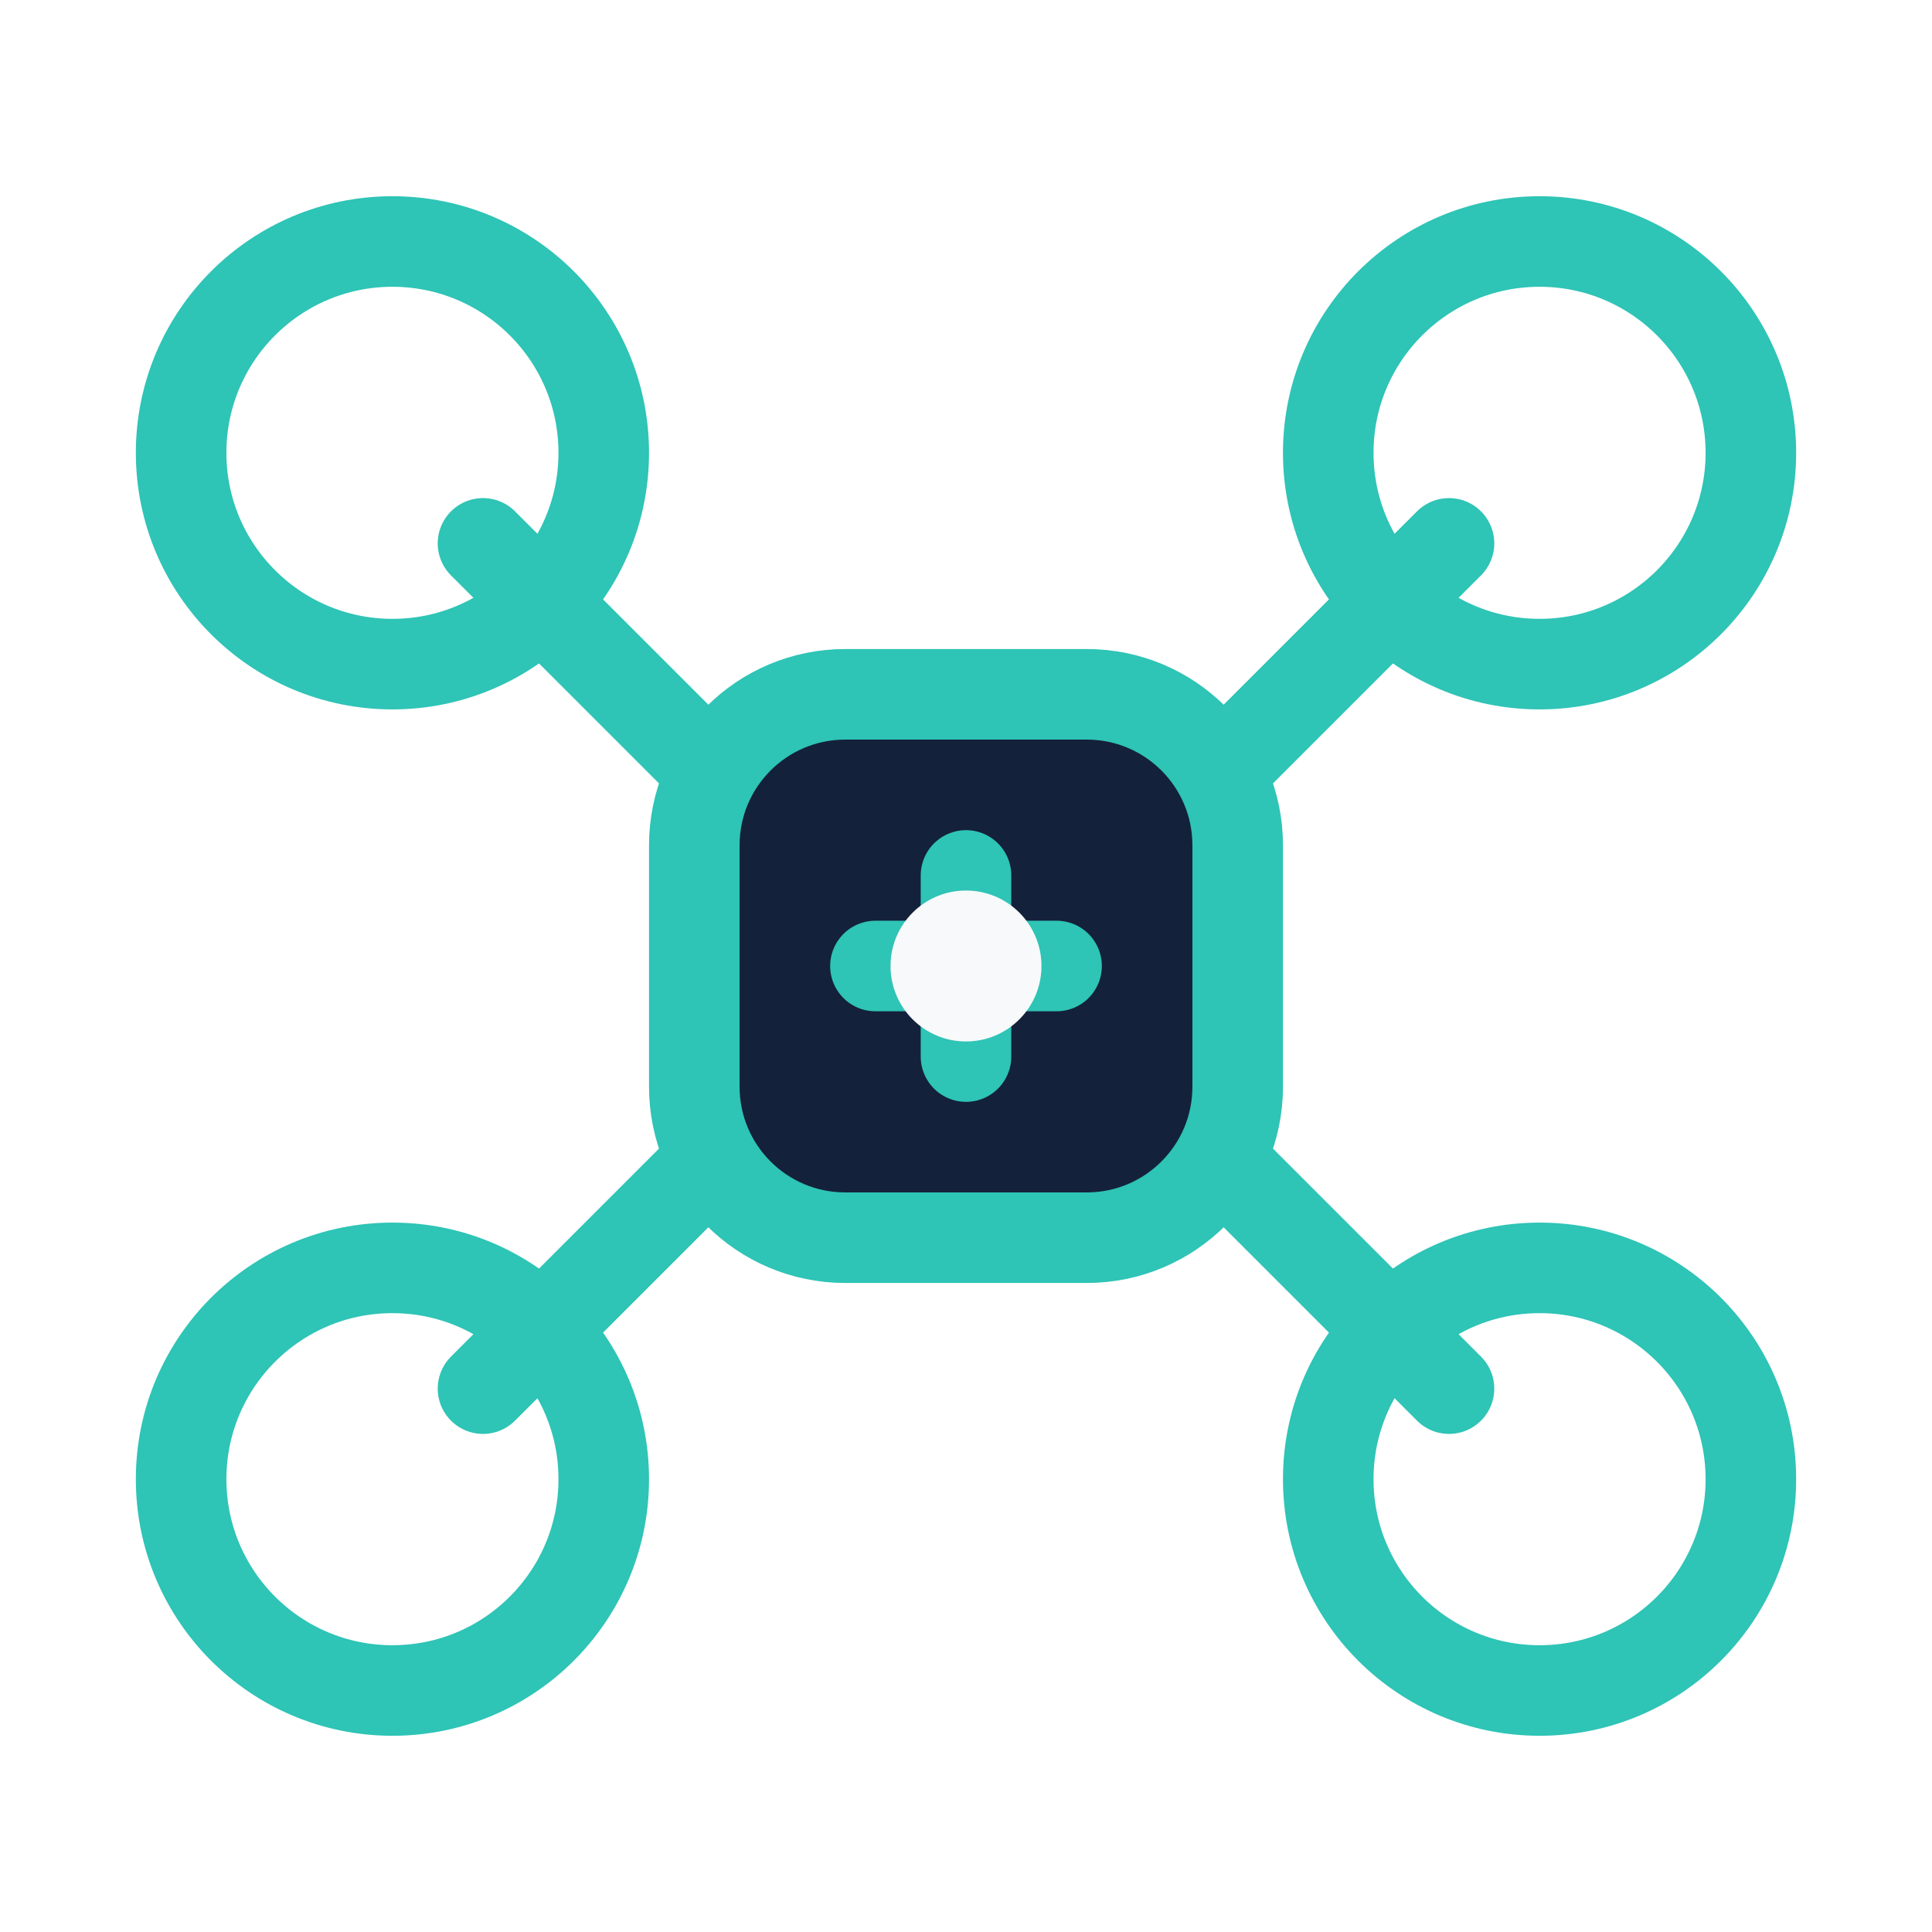
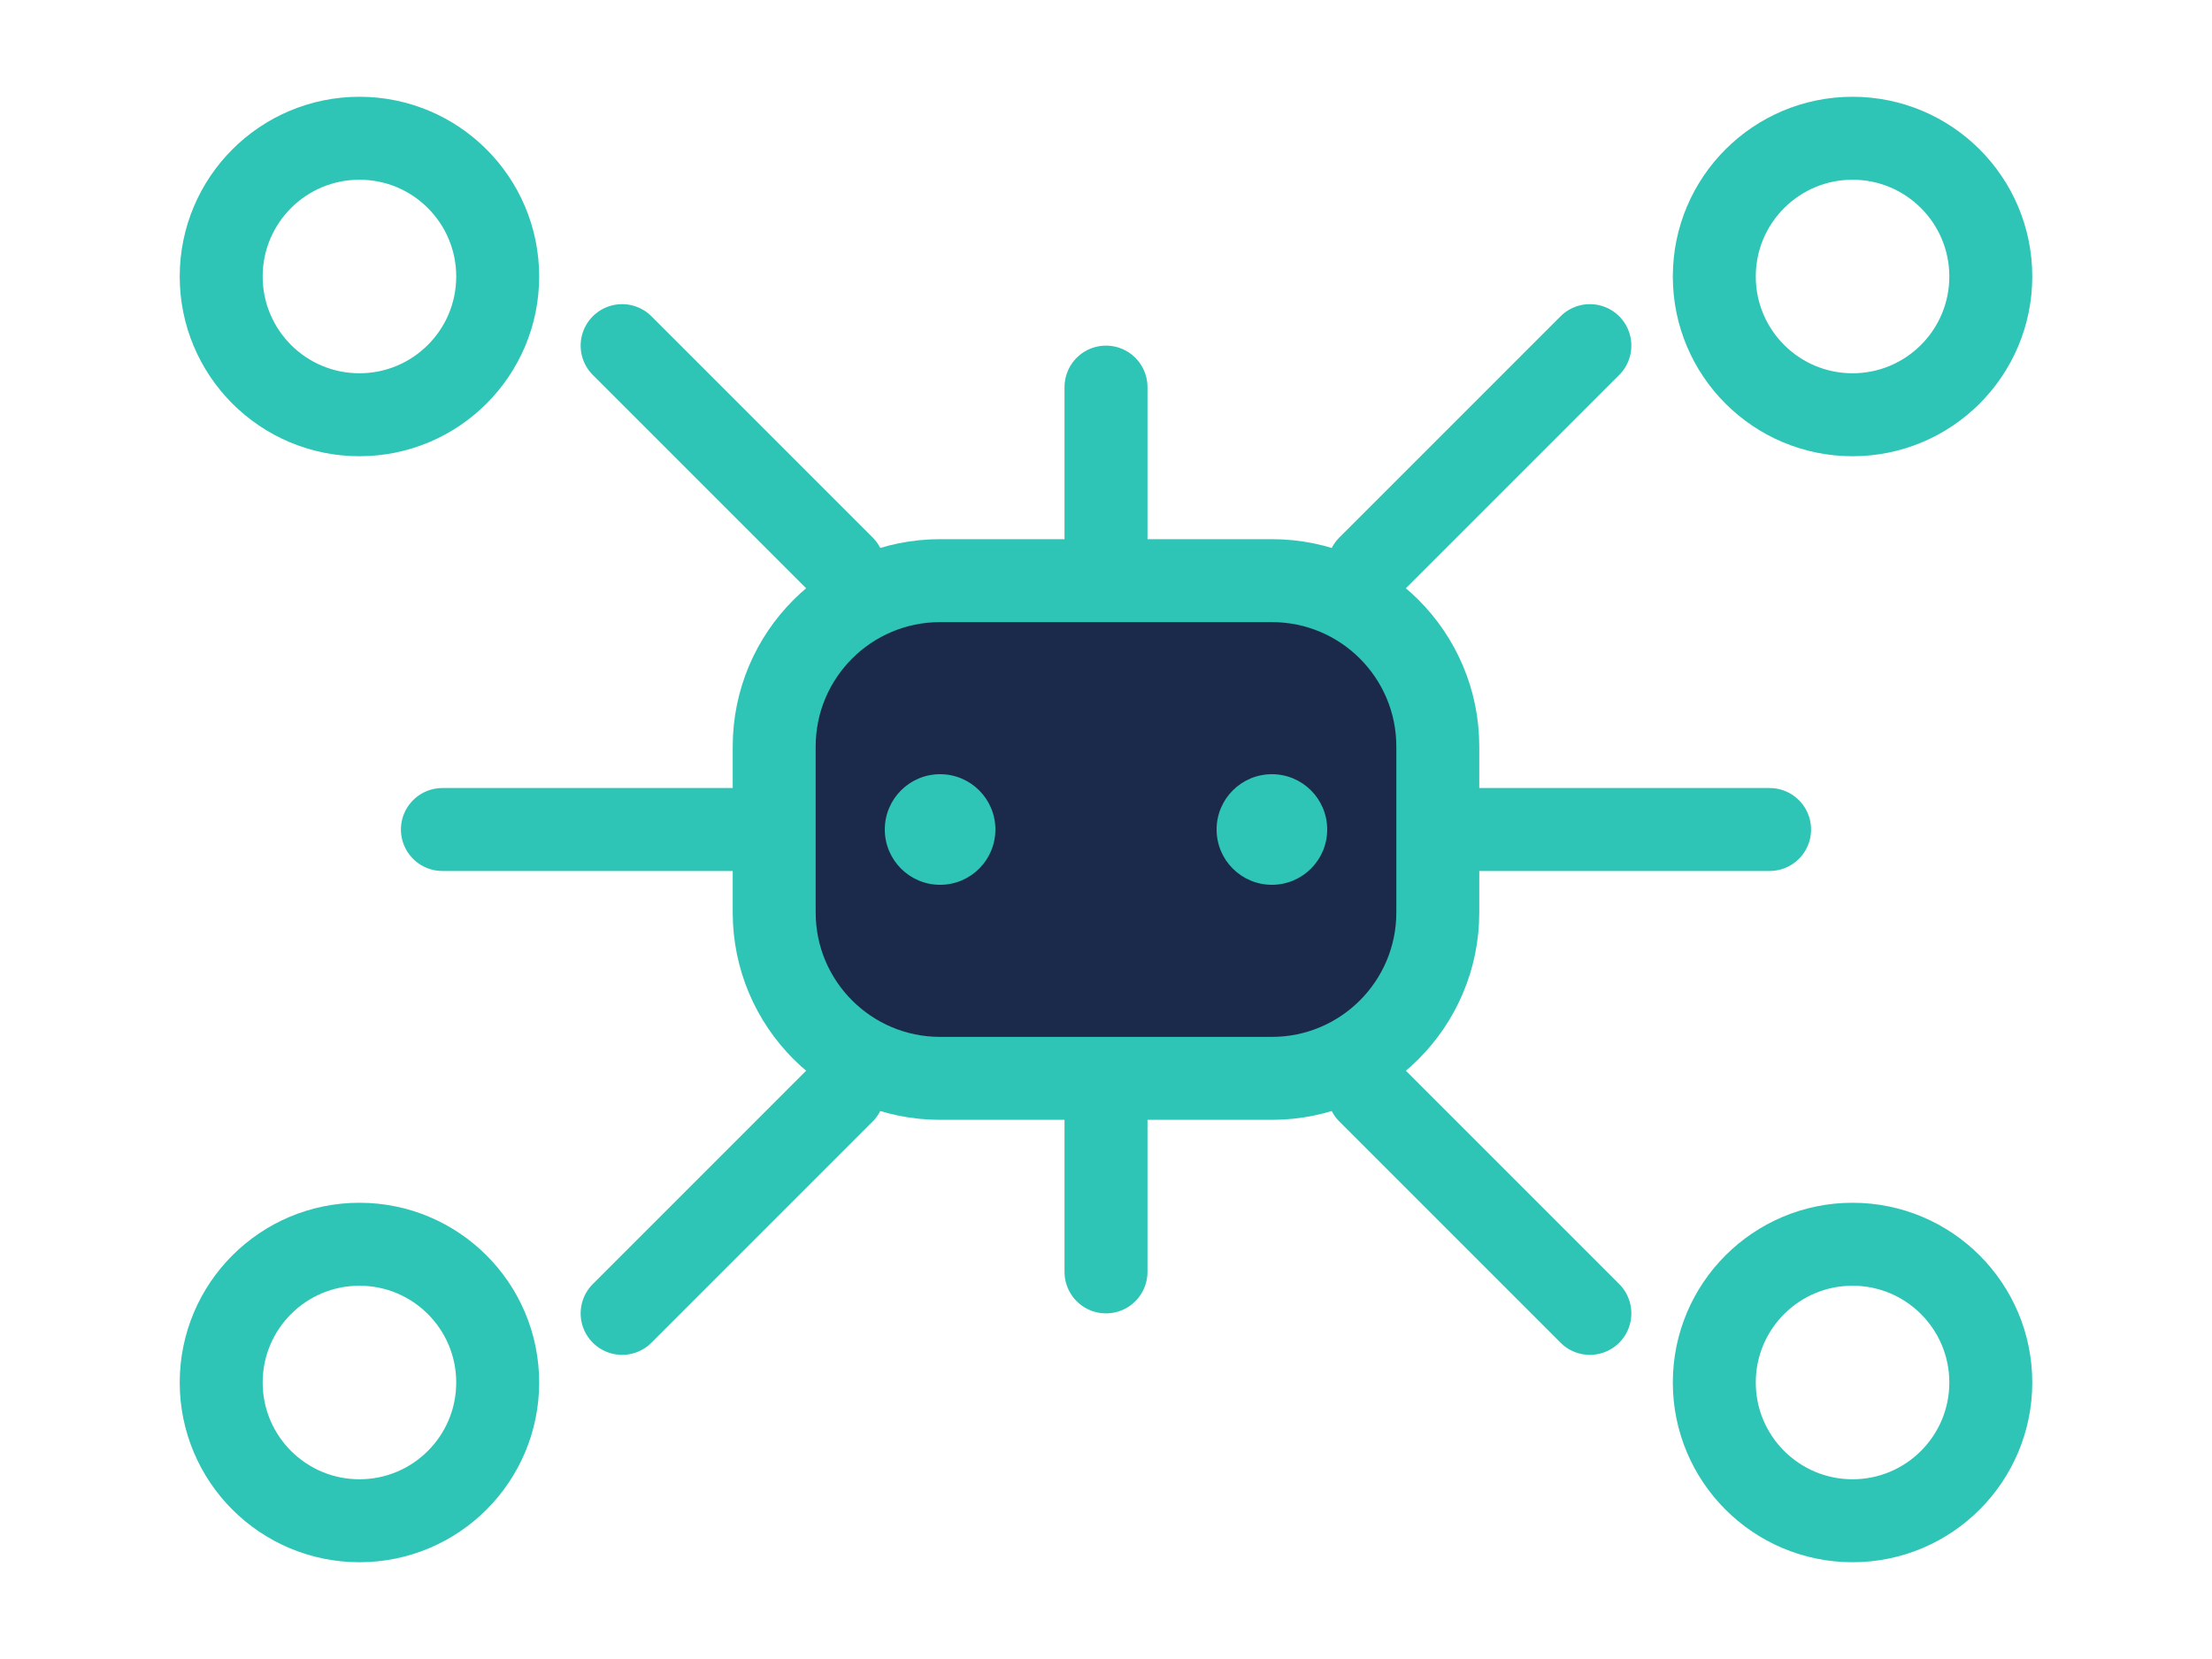
- <svg xmlns="http://www.w3.org/2000/svg" viewBox="0 0 64 64" fill="none">
-   <g stroke="#2EC4B6" stroke-width="3" stroke-linecap="round" stroke-linejoin="round">
-     <path d="M25 27 16 18M39 27l9-9M25 37l-9 9M39 37l9 9" />
-     <circle cx="13" cy="15" r="7" />
-     <circle cx="51" cy="15" r="7" />
-     <circle cx="13" cy="49" r="7" />
-     <circle cx="51" cy="49" r="7" />
-     <rect x="23" y="23" width="18" height="18" rx="5" fill="#14213A" />
-     <path d="M29 32h6M32 29v6" />
+ <svg xmlns="http://www.w3.org/2000/svg" viewBox="0 0 160 120" role="img" aria-labelledby="title desc">
+   <g fill="none" stroke="#2EC4B6" stroke-linecap="round" stroke-linejoin="round" stroke-width="6">
+     <path d="M80 48V28M80 92V72M56 60H32M128 60h-24" />
+     <path d="m61 41-16-16M99 41l16-16M61 79 45 95M99 79l16 16" />
+     <rect x="56" y="42" width="48" height="36" rx="12" fill="#1B2A4A" />
+     <circle cx="68" cy="60" r="4" fill="#2EC4B6" stroke="none" />
+     <circle cx="92" cy="60" r="4" fill="#2EC4B6" stroke="none" />
+     <circle cx="26" cy="20" r="10" />
+     <circle cx="134" cy="20" r="10" />
+     <circle cx="26" cy="100" r="10" />
+     <circle cx="134" cy="100" r="10" />
  </g>
-   <circle cx="32" cy="32" r="2.5" fill="#F8F9FA" />
</svg>
